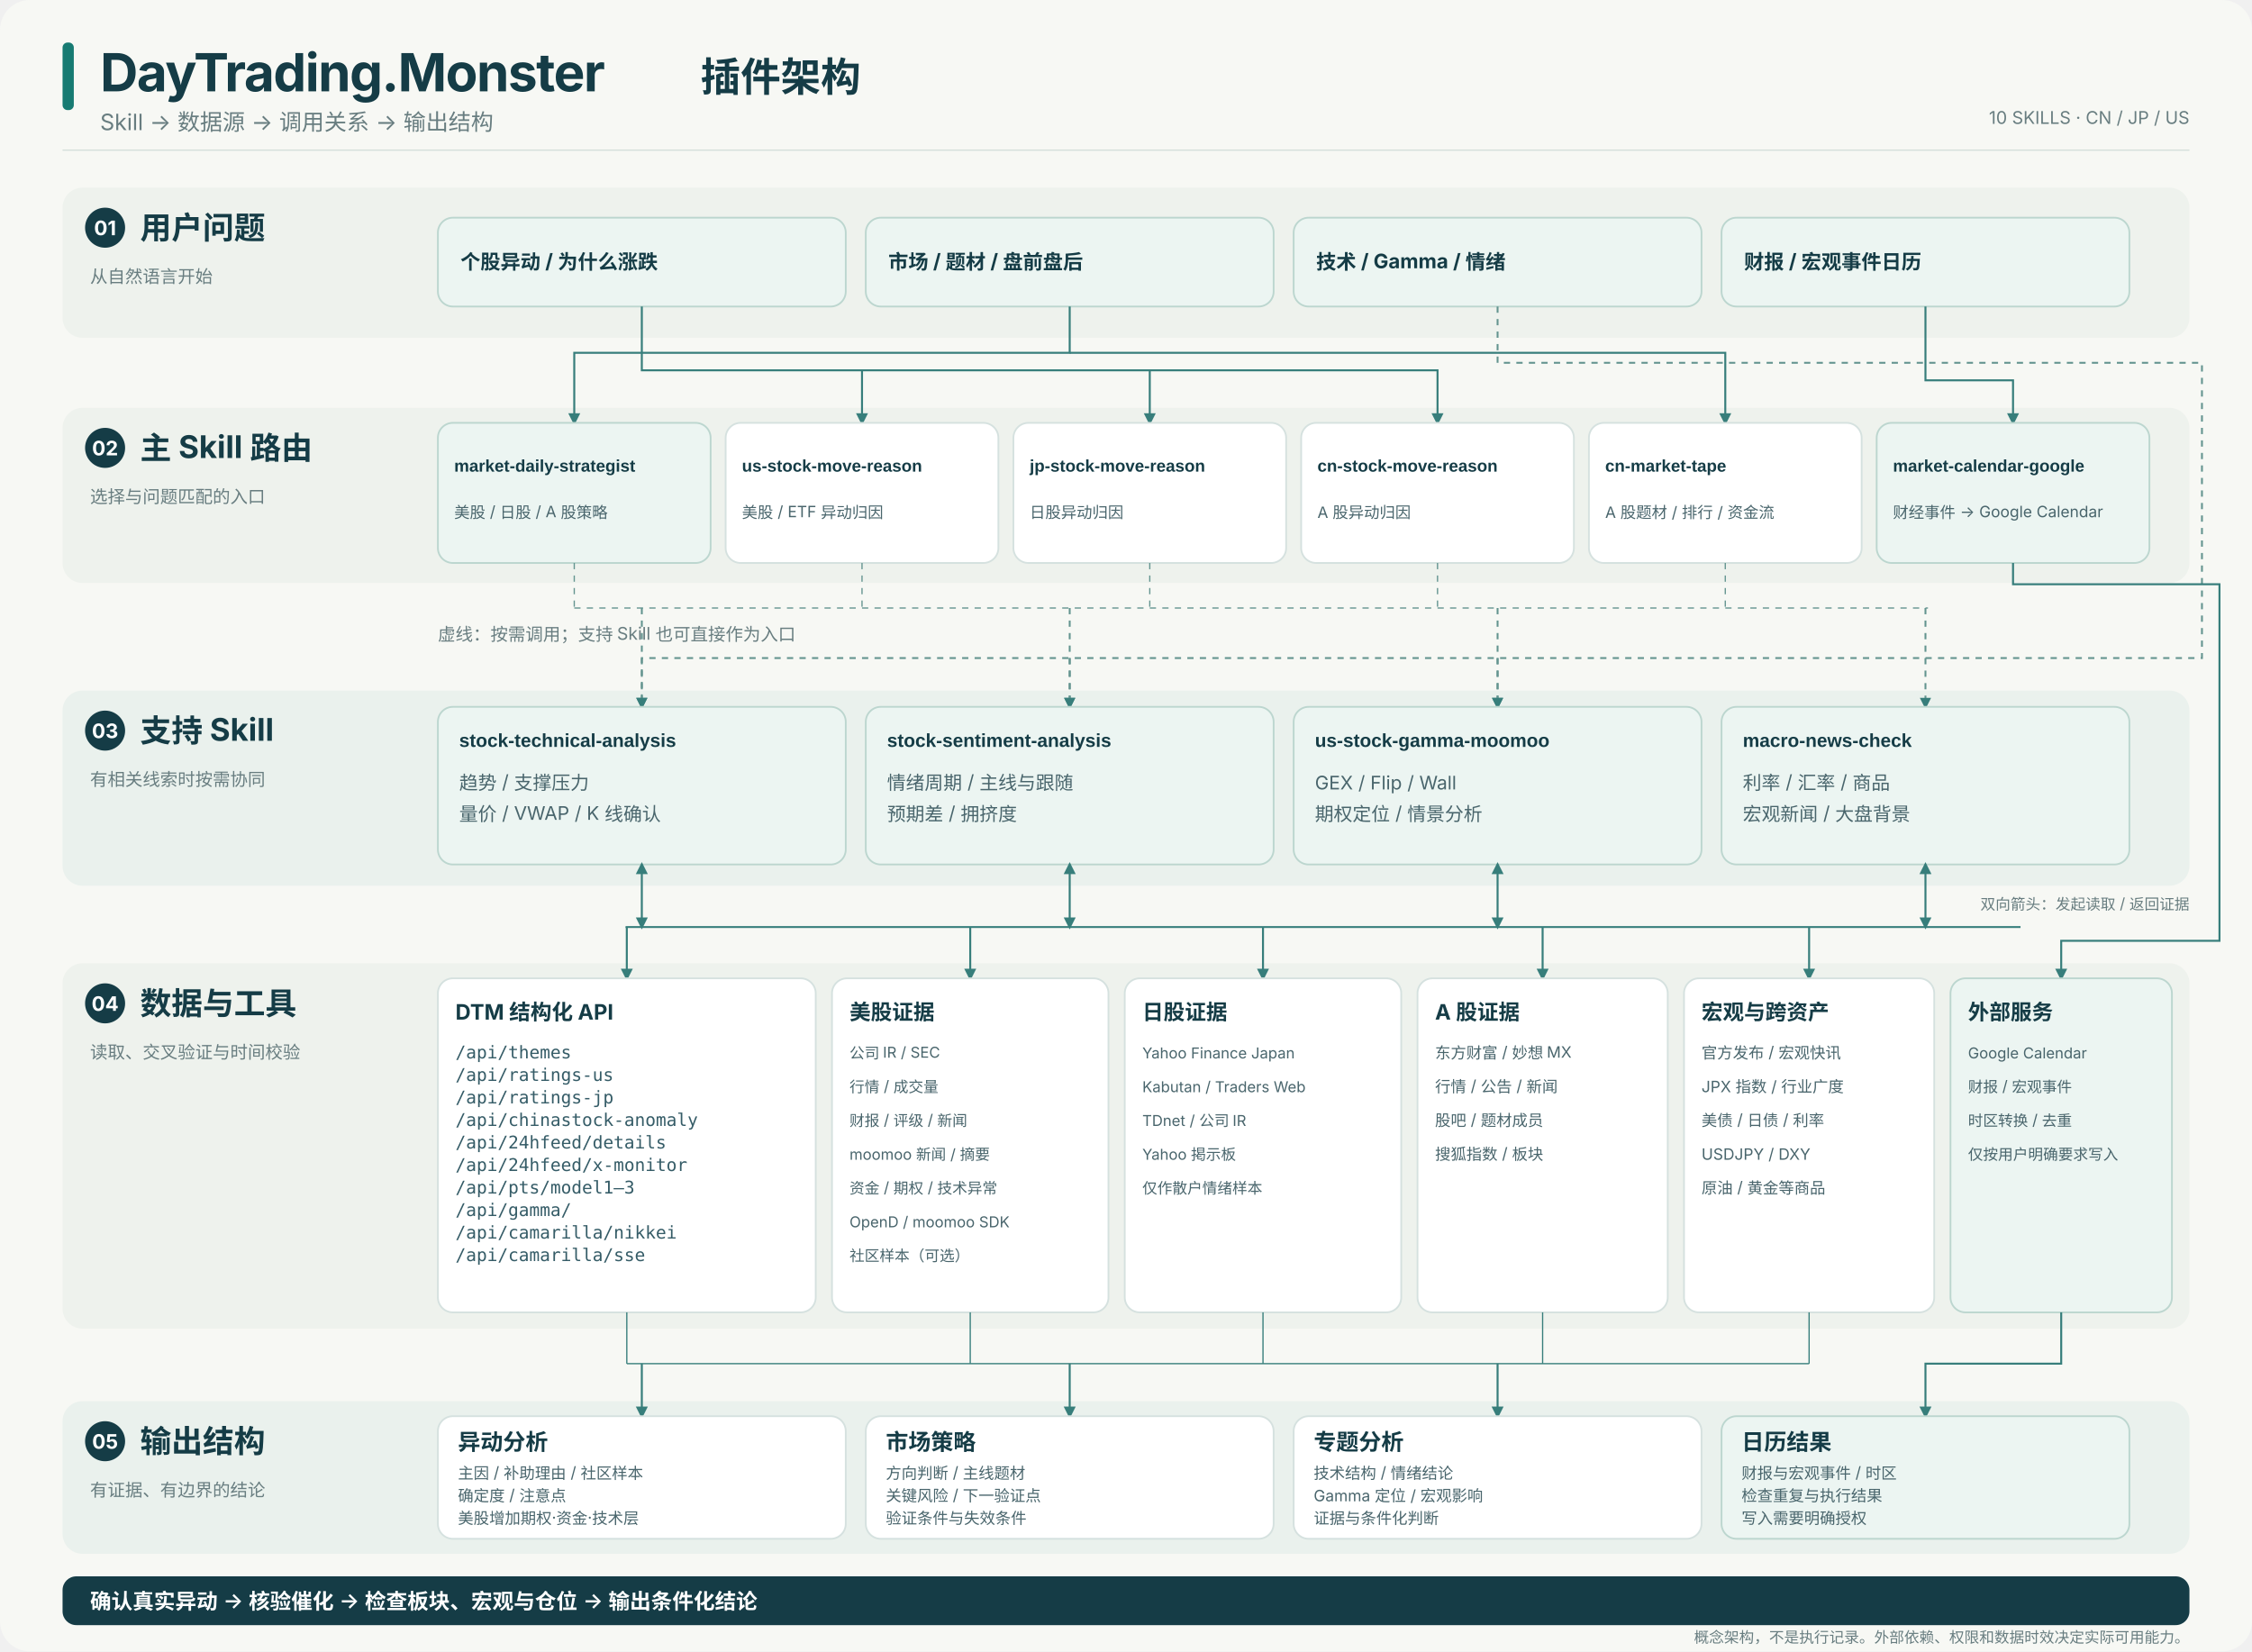
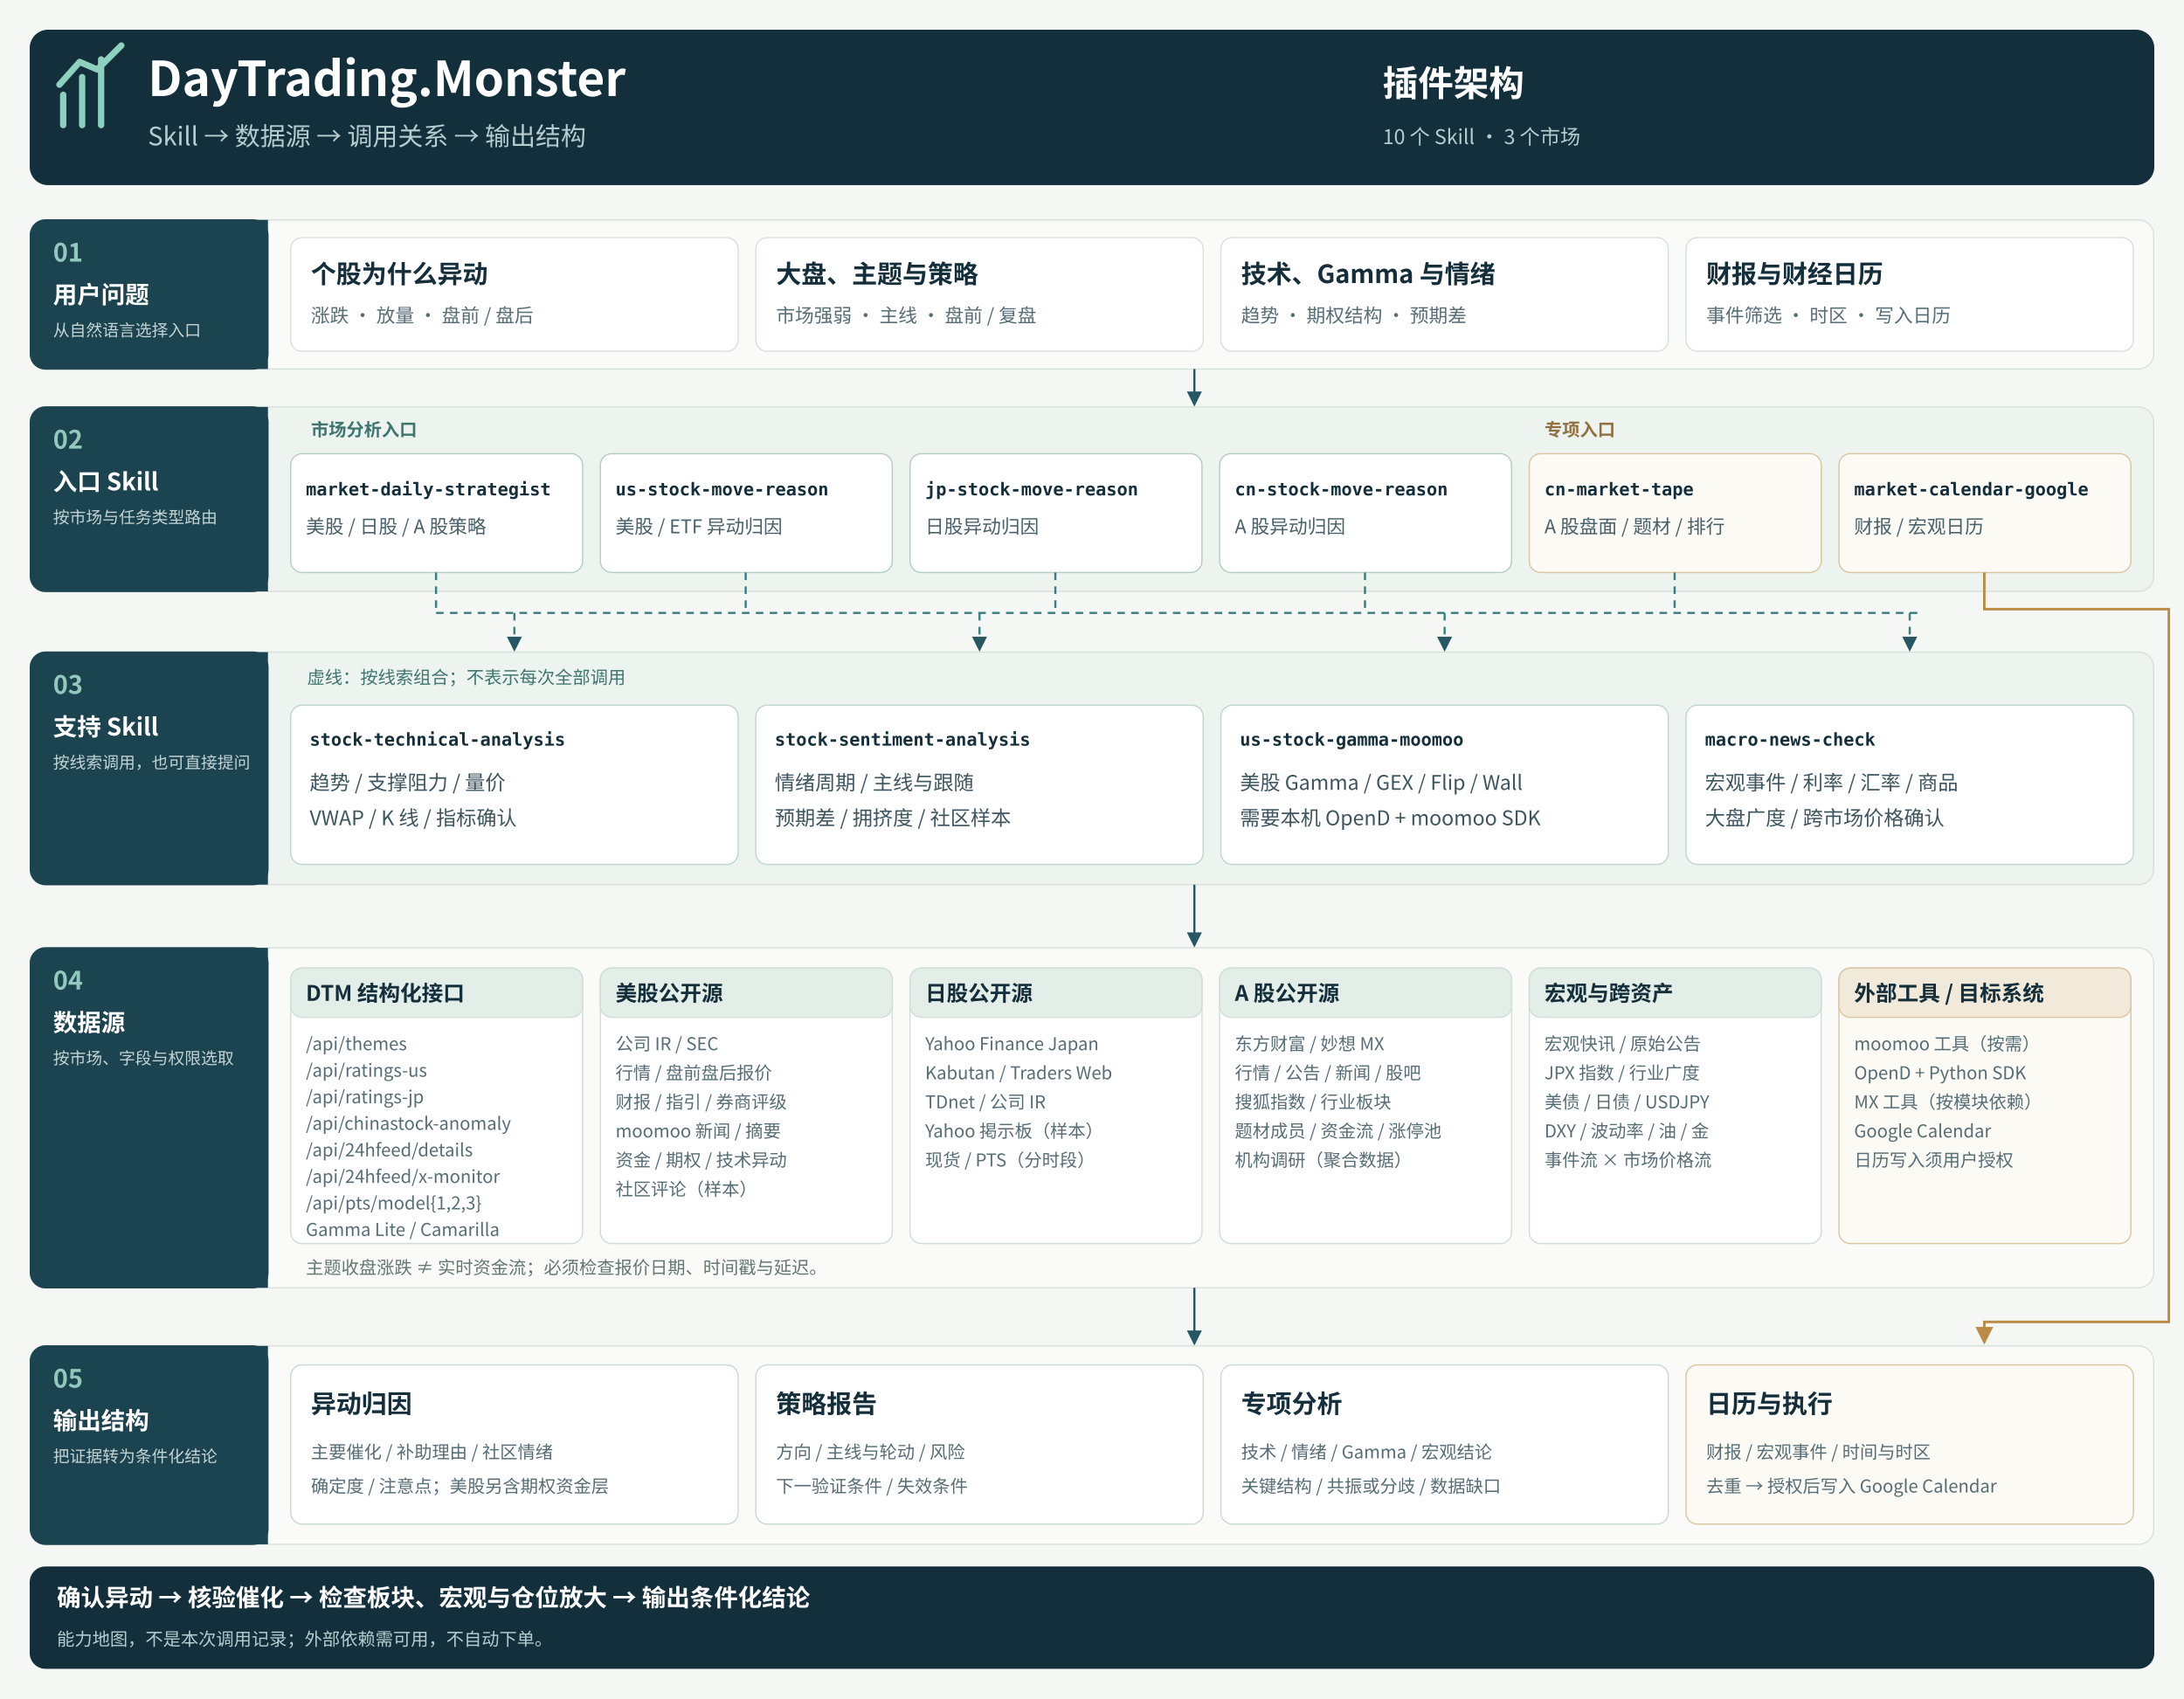
- <svg xmlns="http://www.w3.org/2000/svg" width="1800" height="1320" viewBox="0 0 1800 1320" role="img" aria-labelledby="title desc" xml:lang="zh-CN">
+ <svg xmlns="http://www.w3.org/2000/svg" width="1728" height="1344" viewBox="0 0 1728 1344" role="img" aria-labelledby="title desc" xml:lang="zh">
  <defs>
-     <marker id="arrow" viewBox="0 0 10 10" refX="8" refY="5" markerWidth="6" markerHeight="6" orient="auto-start-reverse">
-       <path d="M0 0 10 5 0 10z" fill="#377e7b" />
+     <style>
+ text{font-family:"Noto Sans CJK SC","Noto Sans",Arial,sans-serif;fill:#142f3b} .muted{fill:#566d75;font-size:16px} .small{font-size:14px;fill:#566d75} .code{font-family:"DejaVu Sans Mono",monospace;font-size:14px;font-weight:600} .body{font-size:16px;fill:#3d555f} .card{fill:#fff;stroke:#cfdbd9;stroke-width:1.3} .h{font-size:20px;font-weight:700} .edge{fill:none;stroke:#285764;stroke-width:1.7;marker-end:url(#arrow)} .optional{fill:none;stroke:#3c7f82;stroke-width:1.7;stroke-dasharray:6 5} .gold{fill:none;stroke:#b98b45;stroke-width:2;marker-end:url(#gold-arrow)}
+ </style>
+     <marker id="arrow" markerWidth="7" markerHeight="7" refX="6" refY="3.5" orient="auto">
+       <path d="M0 0L7 3.5L0 7Z" fill="#285764" />
+     </marker>
+     <marker id="gold-arrow" markerWidth="7" markerHeight="7" refX="6" refY="3.5" orient="auto">
+       <path d="M0 0L7 3.5L0 7Z" fill="#b98b45" />
    </marker>
  </defs>
-   <style>text{font-family:Inter,Arial,'Noto Sans CJK SC','Noto Sans CJK JP',sans-serif;fill:#153c46}.brand{font-size:42px;font-weight:750;letter-spacing:-1px}.sub{font-size:18px;fill:#687d80}.layer{font-size:25px;font-weight:700}.hint{font-size:14px;fill:#687d80}.card{fill:#fff;stroke:#d5e1df;stroke-width:1.4}.tint{fill:#ecf5f2;stroke:#bcd6cf;stroke-width:1.4}.skill{font-family:Arial,'Noto Sans CJK SC',sans-serif;font-size:15px;font-weight:700}.body{font-size:15px;fill:#49656c}.head{font-size:20px;font-weight:700}.code{font-family:'DejaVu Sans Mono',monospace;font-size:14px;fill:#355c67}.flow{fill:none;stroke:#377e7b;stroke-width:1.6;marker-end:url(#arrow)}.optional{fill:none;stroke:#63948f;stroke-width:1.5;stroke-dasharray:5 5;marker-end:url(#arrow)}</style>
-   <rect width="1800" height="1320" rx="24" fill="#f7f8f4" />
-   <path d="M50 120H1750" stroke="#d4dfda" />
-   <rect x="50" y="34" width="9" height="54" rx="4" fill="#177b72" />
-   <text x="80" y="73" class="brand">DayTrading.Monster</text>
-   <text x="560" y="73" font-size="32" font-weight="650">插件架构</text>
-   <text x="80" y="104" class="sub">Skill → 数据源 → 调用关系 → 输出结构</text>
-   <text x="1750" y="99" text-anchor="end" class="hint">10 SKILLS · CN / JP / US</text>
-   <rect x="50" y="150" width="1700" height="120" rx="16" fill="#eef2ed" />
-   <circle cx="84" cy="182" r="16" fill="#153c46" />
-   <text x="84" y="188" text-anchor="middle" style="fill:#fff;font-size:16px;font-weight:700">01</text>
-   <text x="112" y="191" class="layer">用户问题</text>
-   <text x="72" y="226" class="hint">从自然语言开始</text>
-   <rect x="50" y="326" width="1700" height="140" rx="16" fill="#eef2ed" />
-   <circle cx="84" cy="358" r="16" fill="#153c46" />
-   <text x="84" y="364" text-anchor="middle" style="fill:#fff;font-size:16px;font-weight:700">02</text>
-   <text x="112" y="367" class="layer">主 Skill 路由</text>
-   <text x="72" y="402" class="hint">选择与问题匹配的入口</text>
-   <rect x="50" y="552" width="1700" height="156" rx="16" fill="#eaf1ed" />
-   <circle cx="84" cy="584" r="16" fill="#153c46" />
-   <text x="84" y="590" text-anchor="middle" style="fill:#fff;font-size:16px;font-weight:700">03</text>
-   <text x="112" y="593" class="layer">支持 Skill</text>
-   <text x="72" y="628" class="hint">有相关线索时按需协同</text>
-   <rect x="50" y="770" width="1700" height="292" rx="16" fill="#eef2ed" />
-   <circle cx="84" cy="802" r="16" fill="#153c46" />
-   <text x="84" y="808" text-anchor="middle" style="fill:#fff;font-size:16px;font-weight:700">04</text>
-   <text x="112" y="811" class="layer">数据与工具</text>
-   <text x="72" y="846" class="hint">读取、交叉验证与时间校验</text>
-   <rect x="50" y="1120" width="1700" height="122" rx="16" fill="#eaf1ed" />
-   <circle cx="84" cy="1152" r="16" fill="#153c46" />
-   <text x="84" y="1158" text-anchor="middle" style="fill:#fff;font-size:16px;font-weight:700">05</text>
-   <text x="112" y="1161" class="layer">输出结构</text>
-   <text x="72" y="1196" class="hint">有证据、有边界的结论</text>
-   <rect x="350" y="174" width="326" height="71" rx="12" class="tint" />
-   <text x="368" y="215" class="head" style="font-size:16px">个股异动 / 为什么涨跌</text>
-   <rect x="692" y="174" width="326" height="71" rx="12" class="tint" />
-   <text x="710" y="215" class="head" style="font-size:16px">市场 / 题材 / 盘前盘后</text>
-   <rect x="1034" y="174" width="326" height="71" rx="12" class="tint" />
-   <text x="1052" y="215" class="head" style="font-size:16px">技术 / Gamma / 情绪</text>
-   <rect x="1376" y="174" width="326" height="71" rx="12" class="tint" />
-   <text x="1394" y="215" class="head" style="font-size:16px">财报 / 宏观事件日历</text>
-   <path d="M513 245V296H1149V338" class="flow" />
-   <path d="M689 296V338" class="flow" />
-   <path d="M919 296V338" class="flow" />
-   <path d="M855 245V282H459V338" class="flow" />
-   <path d="M855 282H1379V338" class="flow" />
-   <path d="M1539 245V304H1609V338" class="flow" />
-   <path d="M1197 245V290H1760V526H513V565" class="optional" />
-   <path d="M855 526V565" class="optional" />
-   <path d="M1197 526V565" class="optional" />
-   <rect x="350" y="338" width="218" height="112" rx="12" class="tint" />
-   <text x="363" y="377" class="skill" style="font-size:13.5px">market-daily-strategist</text>
-   <text x="363" y="414" class="body" style="font-size:12.5px">美股 / 日股 / A 股策略</text>
-   <rect x="580" y="338" width="218" height="112" rx="12" class="card" />
-   <text x="593" y="377" class="skill" style="font-size:13.5px">us-stock-move-reason</text>
-   <text x="593" y="414" class="body" style="font-size:12.5px">美股 / ETF 异动归因</text>
-   <rect x="810" y="338" width="218" height="112" rx="12" class="card" />
-   <text x="823" y="377" class="skill" style="font-size:13.5px">jp-stock-move-reason</text>
-   <text x="823" y="414" class="body" style="font-size:12.5px">日股异动归因</text>
-   <rect x="1040" y="338" width="218" height="112" rx="12" class="card" />
-   <text x="1053" y="377" class="skill" style="font-size:13.5px">cn-stock-move-reason</text>
-   <text x="1053" y="414" class="body" style="font-size:12.5px">A 股异动归因</text>
-   <rect x="1270" y="338" width="218" height="112" rx="12" class="card" />
-   <text x="1283" y="377" class="skill" style="font-size:13.5px">cn-market-tape</text>
-   <text x="1283" y="414" class="body" style="font-size:12.5px">A 股题材 / 排行 / 资金流</text>
-   <rect x="1500" y="338" width="218" height="112" rx="12" class="tint" />
-   <text x="1513" y="377" class="skill" style="font-size:13.5px">market-calendar-google</text>
-   <text x="1513" y="414" class="body" style="font-size:12.5px">财经事件 → Google Calendar</text>
-   <path d="M459 486H1541" stroke="#63948f" stroke-dasharray="5 5" fill="none" />
-   <path d="M459 450V486" stroke="#63948f" stroke-dasharray="5 5" fill="none" />
-   <path d="M689 450V486" stroke="#63948f" stroke-dasharray="5 5" fill="none" />
-   <path d="M919 450V486" stroke="#63948f" stroke-dasharray="5 5" fill="none" />
-   <path d="M1149 450V486" stroke="#63948f" stroke-dasharray="5 5" fill="none" />
-   <path d="M1379 450V486" stroke="#63948f" stroke-dasharray="5 5" fill="none" />
-   <path d="M513 486V565" class="optional" />
-   <path d="M855 486V565" class="optional" />
-   <path d="M1197 486V565" class="optional" />
-   <path d="M1539 486V565" class="optional" />
-   <path d="M1609 450V467H1774V752H1647.5V782" class="flow" />
-   <text x="350" y="512" class="hint">虚线：按需调用；支持 Skill 也可直接作为入口</text>
-   <rect x="350" y="565" width="326" height="126" rx="12" class="tint" />
-   <text x="367" y="597" class="skill">stock-technical-analysis</text>
-   <text x="367" y="631" class="body">趋势 / 支撑压力</text>
-   <text x="367" y="656" class="body">量价 / VWAP / K 线确认</text>
-   <rect x="692" y="565" width="326" height="126" rx="12" class="tint" />
-   <text x="709" y="597" class="skill">stock-sentiment-analysis</text>
-   <text x="709" y="631" class="body">情绪周期 / 主线与跟随</text>
-   <text x="709" y="656" class="body">预期差 / 拥挤度</text>
-   <rect x="1034" y="565" width="326" height="126" rx="12" class="tint" />
-   <text x="1051" y="597" class="skill">us-stock-gamma-moomoo</text>
-   <text x="1051" y="631" class="body">GEX / Flip / Wall</text>
-   <text x="1051" y="656" class="body">期权定位 / 情景分析</text>
-   <rect x="1376" y="565" width="326" height="126" rx="12" class="tint" />
-   <text x="1393" y="597" class="skill">macro-news-check</text>
-   <text x="1393" y="631" class="body">利率 / 汇率 / 商品</text>
-   <text x="1393" y="656" class="body">宏观新闻 / 大盘背景</text>
-   <path d="M513 691V741" class="flow" marker-start="url(#arrow)" />
-   <path d="M855 691V741" class="flow" marker-start="url(#arrow)" />
-   <path d="M1197 691V741" class="flow" marker-start="url(#arrow)" />
-   <path d="M1539 691V741" class="flow" marker-start="url(#arrow)" />
-   <path d="M500 741H1615" stroke="#377e7b" stroke-width="1.5" fill="none" />
-   <text x="1750" y="727" class="hint" text-anchor="end" style="font-size:12px">双向箭头：发起读取 / 返回证据</text>
-   <path d="M501 741V782" class="flow" />
-   <rect x="350" y="782" width="302" height="267" rx="12" class="card" />
-   <text x="364" y="815" class="head" style="font-size:17px">DTM 结构化 API</text>
-   <text x="364" y="846" class="code" style="font-size:14px">/api/themes</text>
-   <text x="364" y="864" class="code" style="font-size:14px">/api/ratings-us</text>
-   <text x="364" y="882" class="code" style="font-size:14px">/api/ratings-jp</text>
-   <text x="364" y="900" class="code" style="font-size:14px">/api/chinastock-anomaly</text>
-   <text x="364" y="918" class="code" style="font-size:14px">/api/24hfeed/details</text>
-   <text x="364" y="936" class="code" style="font-size:14px">/api/24hfeed/x-monitor</text>
-   <text x="364" y="954" class="code" style="font-size:14px">/api/pts/model1–3</text>
-   <text x="364" y="972" class="code" style="font-size:14px">/api/gamma/</text>
-   <text x="364" y="990" class="code" style="font-size:14px">/api/camarilla/nikkei</text>
-   <text x="364" y="1008" class="code" style="font-size:14px">/api/camarilla/sse</text>
-   <path d="M775.5 741V782" class="flow" />
-   <rect x="665" y="782" width="221" height="267" rx="12" class="card" />
-   <text x="679" y="815" class="head" style="font-size:17px">美股证据</text>
-   <text x="679" y="846" class="body" style="font-size:12px">公司 IR / SEC</text>
-   <text x="679" y="873" class="body" style="font-size:12px">行情 / 成交量</text>
-   <text x="679" y="900" class="body" style="font-size:12px">财报 / 评级 / 新闻</text>
-   <text x="679" y="927" class="body" style="font-size:12px">moomoo 新闻 / 摘要</text>
-   <text x="679" y="954" class="body" style="font-size:12px">资金 / 期权 / 技术异常</text>
-   <text x="679" y="981" class="body" style="font-size:12px">OpenD / moomoo SDK</text>
-   <text x="679" y="1008" class="body" style="font-size:12px">社区样本（可选）</text>
-   <path d="M1009.5 741V782" class="flow" />
-   <rect x="899" y="782" width="221" height="267" rx="12" class="card" />
-   <text x="913" y="815" class="head" style="font-size:17px">日股证据</text>
-   <text x="913" y="846" class="body" style="font-size:12px">Yahoo Finance Japan</text>
-   <text x="913" y="873" class="body" style="font-size:12px">Kabutan / Traders Web</text>
-   <text x="913" y="900" class="body" style="font-size:12px">TDnet / 公司 IR</text>
-   <text x="913" y="927" class="body" style="font-size:12px">Yahoo 掲示板</text>
-   <text x="913" y="954" class="body" style="font-size:12px">仅作散户情绪样本</text>
-   <path d="M1233 741V782" class="flow" />
-   <rect x="1133" y="782" width="200" height="267" rx="12" class="card" />
-   <text x="1147" y="815" class="head" style="font-size:17px">A 股证据</text>
-   <text x="1147" y="846" class="body" style="font-size:12.5px">东方财富 / 妙想 MX</text>
-   <text x="1147" y="873" class="body" style="font-size:12.5px">行情 / 公告 / 新闻</text>
-   <text x="1147" y="900" class="body" style="font-size:12.5px">股吧 / 题材成员</text>
-   <text x="1147" y="927" class="body" style="font-size:12.5px">搜狐指数 / 板块</text>
-   <path d="M1446 741V782" class="flow" />
-   <rect x="1346" y="782" width="200" height="267" rx="12" class="card" />
-   <text x="1360" y="815" class="head" style="font-size:17px">宏观与跨资产</text>
-   <text x="1360" y="846" class="body" style="font-size:12.5px">官方发布 / 宏观快讯</text>
-   <text x="1360" y="873" class="body" style="font-size:12.5px">JPX 指数 / 行业广度</text>
-   <text x="1360" y="900" class="body" style="font-size:12.5px">美债 / 日债 / 利率</text>
-   <text x="1360" y="927" class="body" style="font-size:12.5px">USDJPY / DXY</text>
-   <text x="1360" y="954" class="body" style="font-size:12.5px">原油 / 黄金等商品</text>
-   <rect x="1559" y="782" width="177" height="267" rx="12" class="tint" />
-   <text x="1573" y="815" class="head" style="font-size:17px">外部服务</text>
-   <text x="1573" y="846" class="body" style="font-size:12px">Google Calendar</text>
-   <text x="1573" y="873" class="body" style="font-size:12px">财报 / 宏观事件</text>
-   <text x="1573" y="900" class="body" style="font-size:12px">时区转换 / 去重</text>
-   <text x="1573" y="927" class="body" style="font-size:12px">仅按用户明确要求写入</text>
-   <path d="M501 1090H1446" stroke="#377e7b" fill="none" />
-   <path d="M501 1049V1090" stroke="#377e7b" fill="none" />
-   <path d="M775.5 1049V1090" stroke="#377e7b" fill="none" />
-   <path d="M1009.5 1049V1090" stroke="#377e7b" fill="none" />
-   <path d="M1233 1049V1090" stroke="#377e7b" fill="none" />
-   <path d="M1446 1049V1090" stroke="#377e7b" fill="none" />
-   <path d="M1647.5 1049V1090H1539V1132" class="flow" />
-   <path d="M513 1090V1132" class="flow" />
-   <rect x="350" y="1132" width="326" height="98" rx="12" class="card" />
-   <text x="366" y="1159" class="head" style="font-size:18px">异动分析</text>
-   <text x="366" y="1182" class="body" style="font-size:12.5px">主因 / 补助理由 / 社区样本</text>
-   <text x="366" y="1200" class="body" style="font-size:12.5px">确定度 / 注意点</text>
-   <text x="366" y="1218" class="body" style="font-size:12.5px">美股增加期权·资金·技术层</text>
-   <path d="M855 1090V1132" class="flow" />
-   <rect x="692" y="1132" width="326" height="98" rx="12" class="card" />
-   <text x="708" y="1159" class="head" style="font-size:18px">市场策略</text>
-   <text x="708" y="1182" class="body" style="font-size:12.5px">方向判断 / 主线题材</text>
-   <text x="708" y="1200" class="body" style="font-size:12.5px">关键风险 / 下一验证点</text>
-   <text x="708" y="1218" class="body" style="font-size:12.5px">验证条件与失效条件</text>
-   <path d="M1197 1090V1132" class="flow" />
-   <rect x="1034" y="1132" width="326" height="98" rx="12" class="card" />
-   <text x="1050" y="1159" class="head" style="font-size:18px">专题分析</text>
-   <text x="1050" y="1182" class="body" style="font-size:12.5px">技术结构 / 情绪结论</text>
-   <text x="1050" y="1200" class="body" style="font-size:12.5px">Gamma 定位 / 宏观影响</text>
-   <text x="1050" y="1218" class="body" style="font-size:12.5px">证据与条件化判断</text>
-   <rect x="1376" y="1132" width="326" height="98" rx="12" class="tint" />
-   <text x="1392" y="1159" class="head" style="font-size:18px">日历结果</text>
-   <text x="1392" y="1182" class="body" style="font-size:12.5px">财报与宏观事件 / 时区</text>
-   <text x="1392" y="1200" class="body" style="font-size:12.5px">检查重复与执行结果</text>
-   <text x="1392" y="1218" class="body" style="font-size:12.5px">写入需要明确授权</text>
-   <rect x="50" y="1260" width="1700" height="39" rx="11" fill="#153c46" />
-   <text x="72" y="1286" class="body" style="fill:#fff;font-size:17px;font-weight:600">确认真实异动 → 核验催化 → 检查板块、宏观与仓位 → 输出条件化结论</text>
-   <text x="1750" y="1313" class="hint" text-anchor="end" style="font-size:12px">概念架构，不是执行记录。外部依赖、权限和数据时效决定实际可用能力。</text>
+   <rect x="0" y="0" width="1728" height="1344" rx="0" fill="#f5f7f4" stroke="#f5f7f4" />
+   <rect x="24" y="24" width="1680" height="122" rx="14" fill="#132f3c" stroke="#132f3c" />
+   <path d="M50 99V75M65 99V61M80 99V47M47 67L63 49L77 55L96 36" fill="none" stroke="#8dd0bd" stroke-width="5" stroke-linecap="round" stroke-linejoin="round" />
+   <text x="117" y="76" font-size="38" style="fill:#ffffff" font-weight="700">DayTrading.Monster</text>
+   <text x="117" y="115" font-size="20" style="fill:#b6cccf">Skill → 数据源 → 调用关系 → 输出结构</text>
+   <text x="1094" y="76" font-size="28" style="fill:#ffffff" font-weight="700">插件架构</text>
+   <text x="1094" y="114" font-size="16" style="fill:#b6cccf">10 个 Skill · 3 个市场</text>
+   <rect x="24" y="174" width="1680" height="118" rx="12" fill="#fafbf8" stroke="#d7e1db" />
+   <rect x="24" y="174" width="188" height="118" rx="12" fill="#1c4350" stroke="#1c4350" />
+   <rect x="198" y="174" width="14" height="118" fill="#1c4350" />
+   <text x="42" y="207" font-size="20" style="fill:#92c9bc" font-weight="700">01</text>
+   <text x="42" y="240" font-size="19" style="fill:#ffffff" font-weight="700">用户问题</text>
+   <text x="42" y="266" font-size="13" style="fill:#c3d4d4">从自然语言选择入口</text>
+   <rect x="24" y="322" width="1680" height="146" rx="12" fill="#edf3ef" stroke="#d7e1db" />
+   <rect x="24" y="322" width="188" height="146" rx="12" fill="#1c4350" stroke="#1c4350" />
+   <rect x="198" y="322" width="14" height="146" fill="#1c4350" />
+   <text x="42" y="355" font-size="20" style="fill:#92c9bc" font-weight="700">02</text>
+   <text x="42" y="388" font-size="19" style="fill:#ffffff" font-weight="700">入口 Skill</text>
+   <text x="42" y="414" font-size="13" style="fill:#c3d4d4">按市场与任务类型路由</text>
+   <rect x="24" y="516" width="1680" height="184" rx="12" fill="#edf3ef" stroke="#d7e1db" />
+   <rect x="24" y="516" width="188" height="184" rx="12" fill="#1c4350" stroke="#1c4350" />
+   <rect x="198" y="516" width="14" height="184" fill="#1c4350" />
+   <text x="42" y="549" font-size="20" style="fill:#92c9bc" font-weight="700">03</text>
+   <text x="42" y="582" font-size="19" style="fill:#ffffff" font-weight="700">支持 Skill</text>
+   <text x="42" y="608" font-size="13" style="fill:#c3d4d4">按线索调用，也可直接提问</text>
+   <rect x="24" y="750" width="1680" height="269" rx="12" fill="#fafbf8" stroke="#d7e1db" />
+   <rect x="24" y="750" width="188" height="269" rx="12" fill="#1c4350" stroke="#1c4350" />
+   <rect x="198" y="750" width="14" height="269" fill="#1c4350" />
+   <text x="42" y="783" font-size="20" style="fill:#92c9bc" font-weight="700">04</text>
+   <text x="42" y="816" font-size="19" style="fill:#ffffff" font-weight="700">数据源</text>
+   <text x="42" y="842" font-size="13" style="fill:#c3d4d4">按市场、字段与权限选取</text>
+   <rect x="24" y="1065" width="1680" height="157" rx="12" fill="#fafbf8" stroke="#d7e1db" />
+   <rect x="24" y="1065" width="188" height="157" rx="12" fill="#1c4350" stroke="#1c4350" />
+   <rect x="198" y="1065" width="14" height="157" fill="#1c4350" />
+   <text x="42" y="1098" font-size="20" style="fill:#92c9bc" font-weight="700">05</text>
+   <text x="42" y="1131" font-size="19" style="fill:#ffffff" font-weight="700">输出结构</text>
+   <text x="42" y="1157" font-size="13" style="fill:#c3d4d4">把证据转为条件化结论</text>
+   <rect x="230" y="188" width="354" height="90" rx="9" fill="#ffffff" stroke="#d7e1dc" />
+   <text x="246" y="224" class="h">个股为什么异动</text>
+   <text x="246" y="255" font-size="15" style="fill:#566d75">涨跌 · 放量 · 盘前 / 盘后</text>
+   <rect x="598" y="188" width="354" height="90" rx="9" fill="#ffffff" stroke="#d7e1dc" />
+   <text x="614" y="224" class="h">大盘、主题与策略</text>
+   <text x="614" y="255" font-size="15" style="fill:#566d75">市场强弱 · 主线 · 盘前 / 复盘</text>
+   <rect x="966" y="188" width="354" height="90" rx="9" fill="#ffffff" stroke="#d7e1dc" />
+   <text x="982" y="224" class="h">技术、Gamma 与情绪</text>
+   <text x="982" y="255" font-size="15" style="fill:#566d75">趋势 · 期权结构 · 预期差</text>
+   <rect x="1334" y="188" width="354" height="90" rx="9" fill="#ffffff" stroke="#d7e1dc" />
+   <text x="1350" y="224" class="h">财报与财经日历</text>
+   <text x="1350" y="255" font-size="15" style="fill:#566d75">事件筛选 · 时区 · 写入日历</text>
+   <path class="edge" d="M945 292V320" />
+   <text x="246" y="345" font-size="14" style="fill:#3e756e" font-weight="700">市场分析入口</text>
+   <text x="1222" y="345" font-size="14" style="fill:#917040" font-weight="700">专项入口</text>
+   <rect x="230" y="359" width="231" height="94" rx="9" fill="#ffffff" stroke="#b4cebf" />
+   <text x="242" y="392" class="code">market-daily-strategist</text>
+   <text x="242" y="422" font-size="15" style="fill:#476069">美股 / 日股 / A 股策略</text>
+   <rect x="475" y="359" width="231" height="94" rx="9" fill="#ffffff" stroke="#b4cebf" />
+   <text x="487" y="392" class="code">us-stock-move-reason</text>
+   <text x="487" y="422" font-size="15" style="fill:#476069">美股 / ETF 异动归因</text>
+   <rect x="720" y="359" width="231" height="94" rx="9" fill="#ffffff" stroke="#b4cebf" />
+   <text x="732" y="392" class="code">jp-stock-move-reason</text>
+   <text x="732" y="422" font-size="15" style="fill:#476069">日股异动归因</text>
+   <rect x="965" y="359" width="231" height="94" rx="9" fill="#ffffff" stroke="#b4cebf" />
+   <text x="977" y="392" class="code">cn-stock-move-reason</text>
+   <text x="977" y="422" font-size="15" style="fill:#476069">A 股异动归因</text>
+   <rect x="1210" y="359" width="231" height="94" rx="9" fill="#fcfaf5" stroke="#dbc6a2" />
+   <text x="1222" y="392" class="code">cn-market-tape</text>
+   <text x="1222" y="422" font-size="15" style="fill:#476069">A 股盘面 / 题材 / 排行</text>
+   <rect x="1455" y="359" width="231" height="94" rx="9" fill="#fcfaf5" stroke="#dbc6a2" />
+   <text x="1467" y="392" class="code">market-calendar-google</text>
+   <text x="1467" y="422" font-size="15" style="fill:#476069">财报 / 宏观日历</text>
+   <path class="optional" d="M345 453V485" />
+   <path class="optional" d="M590 453V485" />
+   <path class="optional" d="M835 453V485" />
+   <path class="optional" d="M1080 453V485" />
+   <path class="optional" d="M1325 453V485" />
+   <path class="optional" d="M345 485H1518" />
+   <path class="optional" d="M407 485V514" marker-end="url(#arrow)" />
+   <path class="optional" d="M775 485V514" marker-end="url(#arrow)" />
+   <path class="optional" d="M1143 485V514" marker-end="url(#arrow)" />
+   <path class="optional" d="M1511 485V514" marker-end="url(#arrow)" />
+   <text x="243" y="541" font-size="14" style="fill:#3e756e">虚线：按线索组合；不表示每次全部调用</text>
+   <rect x="230" y="558" width="354" height="126" rx="9" fill="#ffffff" stroke="#bfd5cf" />
+   <text x="245" y="590" class="code">stock-technical-analysis</text>
+   <text class="body">
+     <tspan x="245" y="625">趋势 / 支撑阻力 / 量价</tspan>
+     <tspan x="245" y="653">VWAP / K 线 / 指标确认</tspan>
+   </text>
+   <rect x="598" y="558" width="354" height="126" rx="9" fill="#ffffff" stroke="#bfd5cf" />
+   <text x="613" y="590" class="code">stock-sentiment-analysis</text>
+   <text class="body">
+     <tspan x="613" y="625">情绪周期 / 主线与跟随</tspan>
+     <tspan x="613" y="653">预期差 / 拥挤度 / 社区样本</tspan>
+   </text>
+   <rect x="966" y="558" width="354" height="126" rx="9" fill="#ffffff" stroke="#bfd5cf" />
+   <text x="981" y="590" class="code">us-stock-gamma-moomoo</text>
+   <text class="body">
+     <tspan x="981" y="625">美股 Gamma / GEX / Flip / Wall</tspan>
+     <tspan x="981" y="653">需要本机 OpenD + moomoo SDK</tspan>
+   </text>
+   <rect x="1334" y="558" width="354" height="126" rx="9" fill="#ffffff" stroke="#bfd5cf" />
+   <text x="1349" y="590" class="code">macro-news-check</text>
+   <text class="body">
+     <tspan x="1349" y="625">宏观事件 / 利率 / 汇率 / 商品</tspan>
+     <tspan x="1349" y="653">大盘广度 / 跨市场价格确认</tspan>
+   </text>
+   <path class="gold" d="M1570 453V482H1716V1046H1570V1062" />
+   <path class="edge" d="M945 700V748" />
+   <rect x="230" y="766" width="231" height="218" rx="9" fill="#ffffff" stroke="#d0ded6" />
+   <rect x="230" y="766" width="231" height="39" rx="9" fill="#e4eee8" stroke="#d0ded6" />
+   <text x="242" y="792" font-size="17" font-weight="700">DTM 结构化接口</text>
+   <text class="small">
+     <tspan x="242" y="831">/api/themes</tspan>
+     <tspan x="242" y="852">/api/ratings-us</tspan>
+     <tspan x="242" y="873">/api/ratings-jp</tspan>
+     <tspan x="242" y="894">/api/chinastock-anomaly</tspan>
+     <tspan x="242" y="915">/api/24hfeed/details</tspan>
+     <tspan x="242" y="936">/api/24hfeed/x-monitor</tspan>
+     <tspan x="242" y="957">/api/pts/model{1,2,3}</tspan>
+     <tspan x="242" y="978">Gamma Lite / Camarilla</tspan>
+   </text>
+   <rect x="475" y="766" width="231" height="218" rx="9" fill="#ffffff" stroke="#d0ded6" />
+   <rect x="475" y="766" width="231" height="39" rx="9" fill="#e4eee8" stroke="#d0ded6" />
+   <text x="487" y="792" font-size="17" font-weight="700">美股公开源</text>
+   <text class="small">
+     <tspan x="487" y="831">公司 IR / SEC</tspan>
+     <tspan x="487" y="854">行情 / 盘前盘后报价</tspan>
+     <tspan x="487" y="877">财报 / 指引 / 券商评级</tspan>
+     <tspan x="487" y="900">moomoo 新闻 / 摘要</tspan>
+     <tspan x="487" y="923">资金 / 期权 / 技术异动</tspan>
+     <tspan x="487" y="946">社区评论（样本）</tspan>
+   </text>
+   <rect x="720" y="766" width="231" height="218" rx="9" fill="#ffffff" stroke="#d0ded6" />
+   <rect x="720" y="766" width="231" height="39" rx="9" fill="#e4eee8" stroke="#d0ded6" />
+   <text x="732" y="792" font-size="17" font-weight="700">日股公开源</text>
+   <text class="small">
+     <tspan x="732" y="831">Yahoo Finance Japan</tspan>
+     <tspan x="732" y="854">Kabutan / Traders Web</tspan>
+     <tspan x="732" y="877">TDnet / 公司 IR</tspan>
+     <tspan x="732" y="900">Yahoo 掲示板（样本）</tspan>
+     <tspan x="732" y="923">现货 / PTS（分时段）</tspan>
+   </text>
+   <rect x="965" y="766" width="231" height="218" rx="9" fill="#ffffff" stroke="#d0ded6" />
+   <rect x="965" y="766" width="231" height="39" rx="9" fill="#e4eee8" stroke="#d0ded6" />
+   <text x="977" y="792" font-size="17" font-weight="700">A 股公开源</text>
+   <text class="small">
+     <tspan x="977" y="831">东方财富 / 妙想 MX</tspan>
+     <tspan x="977" y="854">行情 / 公告 / 新闻 / 股吧</tspan>
+     <tspan x="977" y="877">搜狐指数 / 行业板块</tspan>
+     <tspan x="977" y="900">题材成员 / 资金流 / 涨停池</tspan>
+     <tspan x="977" y="923">机构调研（聚合数据）</tspan>
+   </text>
+   <rect x="1210" y="766" width="231" height="218" rx="9" fill="#ffffff" stroke="#d0ded6" />
+   <rect x="1210" y="766" width="231" height="39" rx="9" fill="#e4eee8" stroke="#d0ded6" />
+   <text x="1222" y="792" font-size="17" font-weight="700">宏观与跨资产</text>
+   <text class="small">
+     <tspan x="1222" y="831">宏观快讯 / 原始公告</tspan>
+     <tspan x="1222" y="854">JPX 指数 / 行业广度</tspan>
+     <tspan x="1222" y="877">美债 / 日债 / USDJPY</tspan>
+     <tspan x="1222" y="900">DXY / 波动率 / 油 / 金</tspan>
+     <tspan x="1222" y="923">事件流 × 市场价格流</tspan>
+   </text>
+   <rect x="1455" y="766" width="231" height="218" rx="9" fill="#fcfaf5" stroke="#dbc6a2" />
+   <rect x="1455" y="766" width="231" height="39" rx="9" fill="#f1e9da" stroke="#dbc6a2" />
+   <text x="1467" y="792" font-size="17" font-weight="700">外部工具 / 目标系统</text>
+   <text class="small">
+     <tspan x="1467" y="831">moomoo 工具（按需）</tspan>
+     <tspan x="1467" y="854">OpenD + Python SDK</tspan>
+     <tspan x="1467" y="877">MX 工具（按模块依赖）</tspan>
+     <tspan x="1467" y="900">Google Calendar</tspan>
+     <tspan x="1467" y="923">日历写入须用户授权</tspan>
+   </text>
+   <text x="242" y="1008" font-size="14" style="fill:#63776f">主题收盘涨跌 ≠ 实时资金流；必须检查报价日期、时间戳与延迟。</text>
+   <path class="edge" d="M945 1019V1063" />
+   <rect x="230" y="1080" width="354" height="126" rx="9" fill="#ffffff" stroke="#c9dad0" />
+   <text x="246" y="1118" class="h">异动归因</text>
+   <text class="small">
+     <tspan x="246" y="1154">主要催化 / 补助理由 / 社区情绪</tspan>
+     <tspan x="246" y="1181">确定度 / 注意点；美股另含期权资金层</tspan>
+   </text>
+   <rect x="598" y="1080" width="354" height="126" rx="9" fill="#ffffff" stroke="#c9dad0" />
+   <text x="614" y="1118" class="h">策略报告</text>
+   <text class="small">
+     <tspan x="614" y="1154">方向 / 主线与轮动 / 风险</tspan>
+     <tspan x="614" y="1181">下一验证条件 / 失效条件</tspan>
+   </text>
+   <rect x="966" y="1080" width="354" height="126" rx="9" fill="#ffffff" stroke="#c9dad0" />
+   <text x="982" y="1118" class="h">专项分析</text>
+   <text class="small">
+     <tspan x="982" y="1154">技术 / 情绪 / Gamma / 宏观结论</tspan>
+     <tspan x="982" y="1181">关键结构 / 共振或分歧 / 数据缺口</tspan>
+   </text>
+   <rect x="1334" y="1080" width="354" height="126" rx="9" fill="#fcfaf5" stroke="#dbc6a2" />
+   <text x="1350" y="1118" class="h">日历与执行</text>
+   <text class="small">
+     <tspan x="1350" y="1154">财报 / 宏观事件 / 时间与时区</tspan>
+     <tspan x="1350" y="1181">去重 → 授权后写入 Google Calendar</tspan>
+   </text>
+   <rect x="24" y="1240" width="1680" height="80" rx="12" fill="#132f3c" stroke="#132f3c" />
+   <text x="45" y="1271" font-size="19" style="fill:#ffffff" font-weight="600">确认异动 → 核验催化 → 检查板块、宏观与仓位放大 → 输出条件化结论</text>
+   <text x="45" y="1302" font-size="14" style="fill:#b6cccf">能力地图，不是本次调用记录；外部依赖需可用，不自动下单。</text>
</svg>
